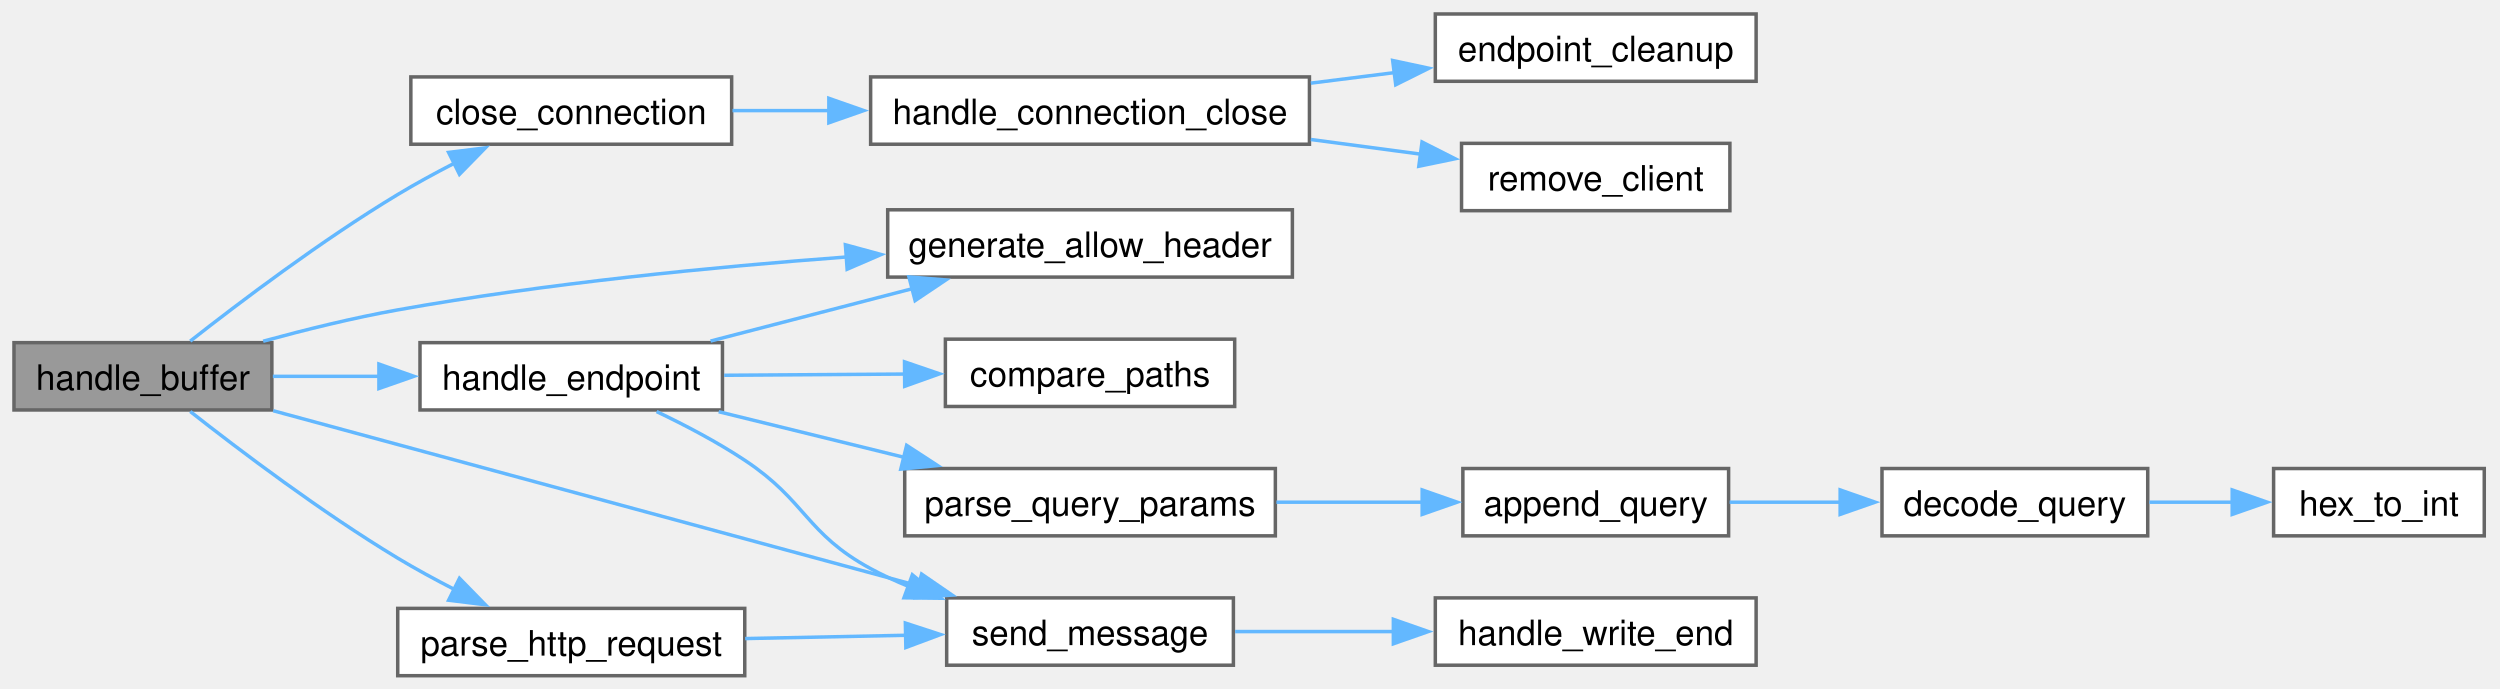
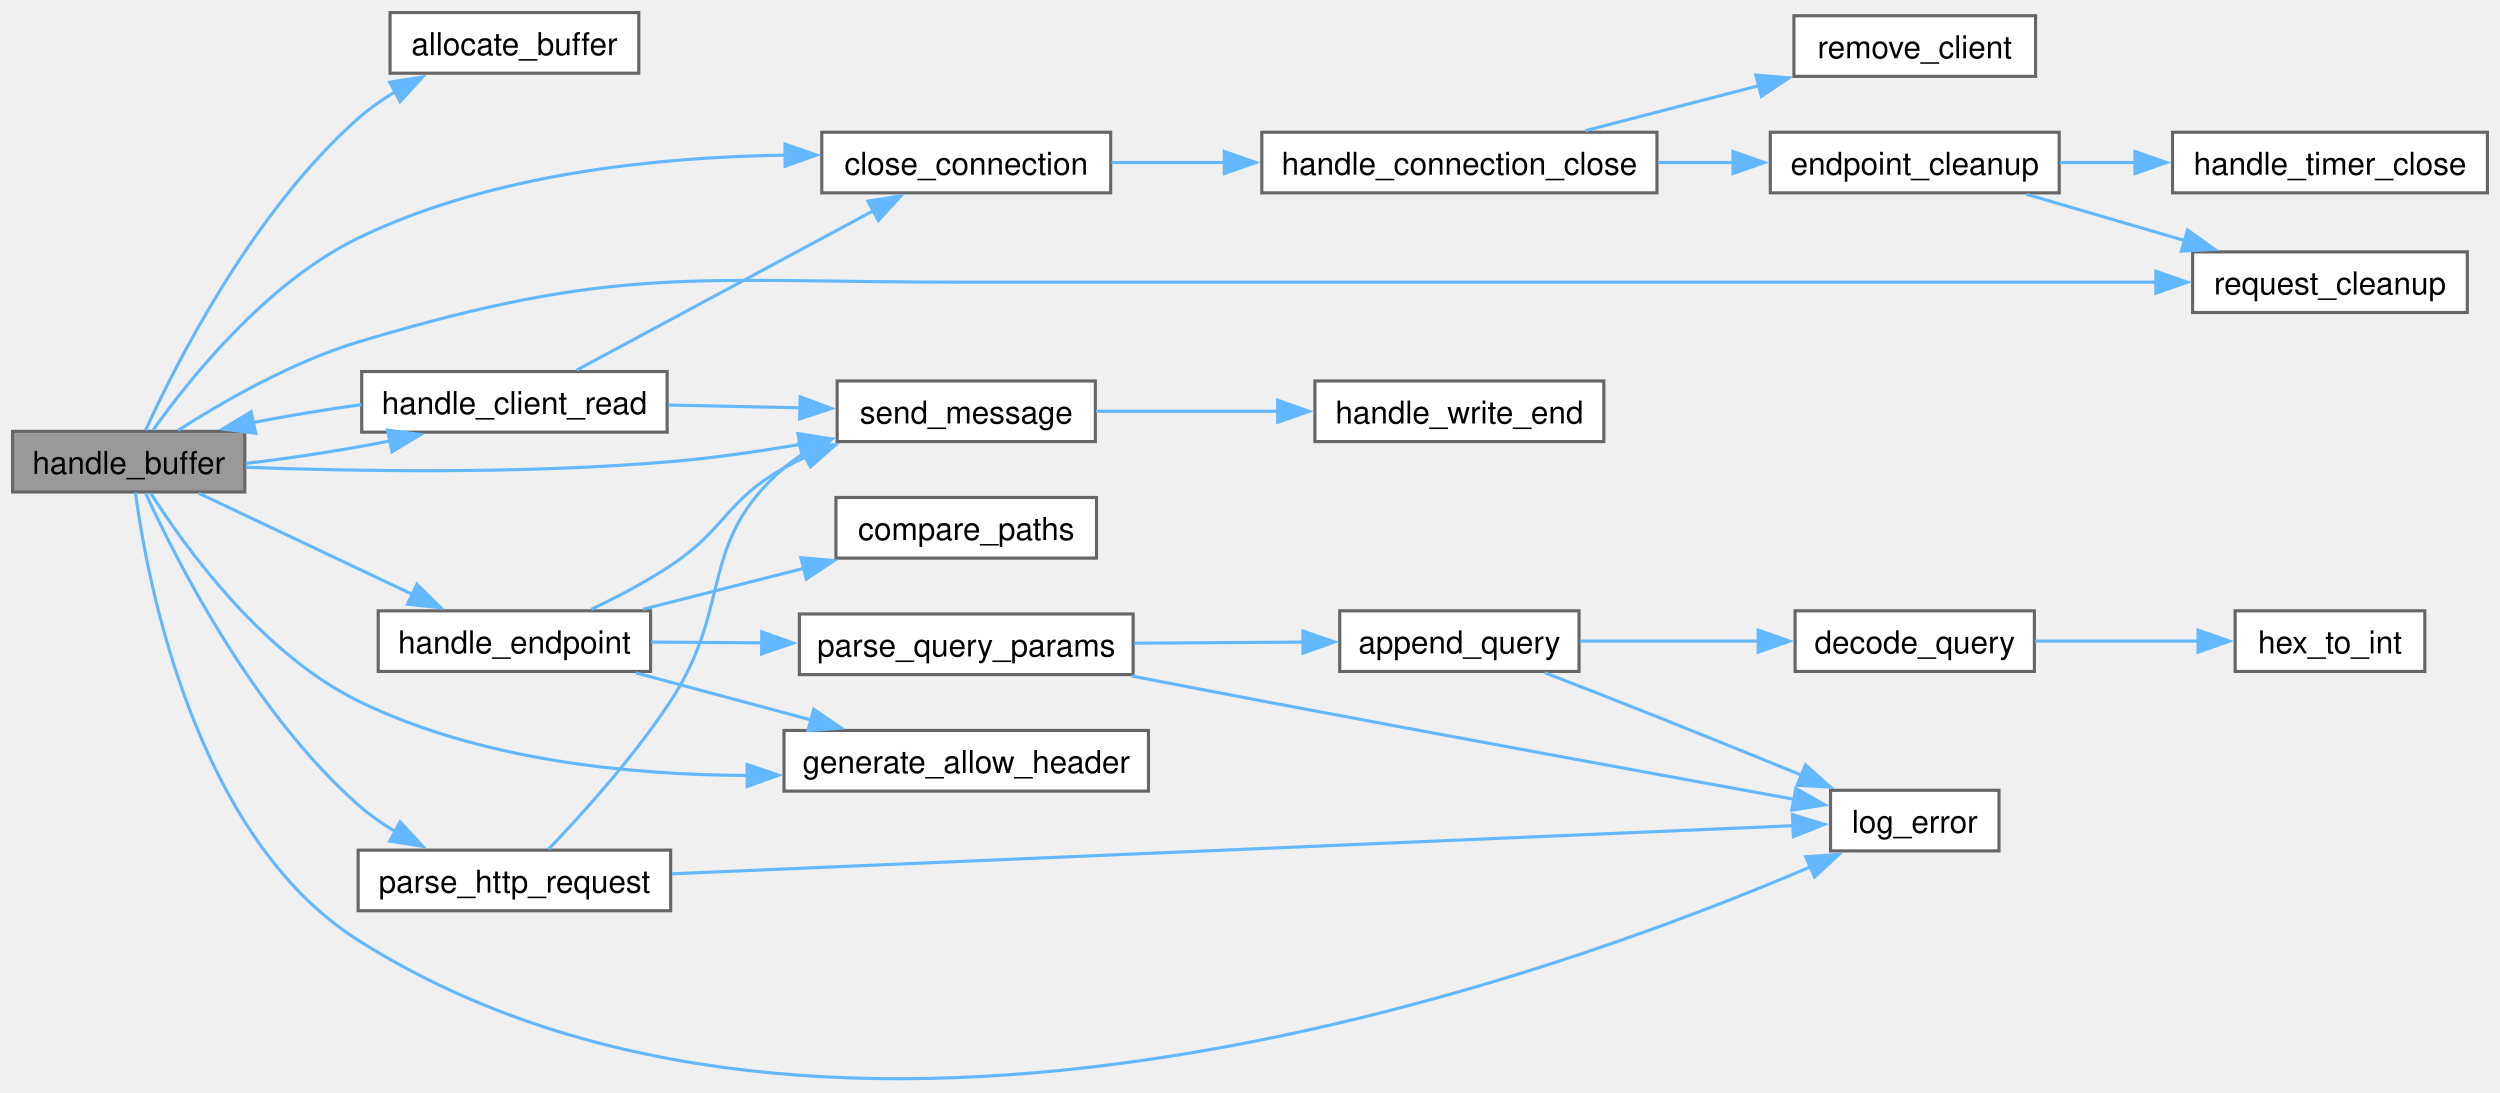
- <svg xmlns="http://www.w3.org/2000/svg" xmlns:xlink="http://www.w3.org/1999/xlink" width="715pt" height="197pt" viewBox="0.00 0.00 715.00 197.00">
-   <g id="graph0" class="graph" transform="scale(1 1) rotate(0) translate(4 193.25)">
+ <svg xmlns="http://www.w3.org/2000/svg" xmlns:xlink="http://www.w3.org/1999/xlink" width="794pt" height="347pt" viewBox="0.00 0.00 794.00 347.00">
+   <g id="graph0" class="graph" transform="scale(1 1) rotate(0) translate(4 343.09)">
    <g id="Node000001" class="node">
      <g id="a_Node000001">
        <a xlink:title=" ">
-           <polygon fill="#999999" stroke="#666666" points="73.75,-95.25 0,-95.25 0,-76 73.75,-76 73.75,-95.25" />
-           <text xml:space="preserve" text-anchor="middle" x="36.88" y="-81.75" font-family="Helvetica,sans-Serif" font-size="10.00">handle_buffer</text>
+           <polygon fill="#999999" stroke="#666666" points="73.75,-206.09 0,-206.09 0,-186.84 73.75,-186.84 73.75,-206.09" />
+           <text xml:space="preserve" text-anchor="middle" x="36.88" y="-192.59" font-family="Helvetica,sans-Serif" font-size="10.00">handle_buffer</text>
        </a>
      </g>
    </g>
    <g id="Node000002" class="node">
      <g id="a_Node000002">
-         <a xlink:href="espresso_8c.html#a73277811539a2de04ce7e1295fbdba6a" target="_top" xlink:title=" ">
-           <polygon fill="white" stroke="#666666" points="205.25,-171.25 113.5,-171.25 113.5,-152 205.25,-152 205.25,-171.25" />
-           <text xml:space="preserve" text-anchor="middle" x="159.38" y="-157.75" font-family="Helvetica,sans-Serif" font-size="10.00">close_connection</text>
+         <a xlink:href="espresso_8c.html#afc4191b175ae67f2d0d5b264caa6d08a" target="_top" xlink:title=" ">
+           <polygon fill="white" stroke="#666666" points="198.88,-339.09 119.88,-339.09 119.88,-319.84 198.88,-319.84 198.88,-339.09" />
+           <text xml:space="preserve" text-anchor="middle" x="159.38" y="-325.59" font-family="Helvetica,sans-Serif" font-size="10.00">allocate_buffer</text>
        </a>
      </g>
    </g>
    <g id="edge1_Node000001_Node000002" class="edge">
      <g id="a_edge1_Node000001_Node000002">
        <a xlink:title=" ">
-           <path fill="none" stroke="#63b8ff" d="M50.41,-95.69C64.42,-106.7 87.98,-124.51 109.75,-137.62 114.86,-140.7 120.42,-143.73 125.89,-146.54" />
-           <polygon fill="#63b8ff" stroke="#63b8ff" points="124.3,-149.66 134.82,-150.96 127.41,-143.39 124.3,-149.66" />
+           <path fill="none" stroke="#63b8ff" d="M42.23,-206.46C51.76,-227.3 76.27,-275.92 109.75,-305.47 113.32,-308.62 117.38,-311.47 121.6,-314" />
+           <polygon fill="#63b8ff" stroke="#63b8ff" points="119.77,-316.99 130.23,-318.64 123.08,-310.82 119.77,-316.99" />
+         </a>
+       </g>
+     </g>
+     <g id="Node000003" class="node">
+       <g id="a_Node000003">
+         <a xlink:href="espresso_8c.html#a73277811539a2de04ce7e1295fbdba6a" target="_top" xlink:title=" ">
+           <polygon fill="white" stroke="#666666" points="348.75,-301.09 257,-301.09 257,-281.84 348.75,-281.84 348.75,-301.09" />
+           <text xml:space="preserve" text-anchor="middle" x="302.88" y="-287.59" font-family="Helvetica,sans-Serif" font-size="10.00">close_connection</text>
+         </a>
+       </g>
+     </g>
+     <g id="edge2_Node000001_Node000003" class="edge">
+       <g id="a_edge2_Node000001_Node000003">
+         <a xlink:title=" ">
+           <path fill="none" stroke="#63b8ff" d="M44.66,-206.56C56.02,-222.53 80.56,-253.3 109.75,-267.47 152.14,-288.04 205.7,-293.28 245.5,-293.81" />
+           <polygon fill="#63b8ff" stroke="#63b8ff" points="245.34,-297.31 255.35,-293.83 245.36,-290.31 245.34,-297.31" />
+         </a>
+       </g>
+     </g>
+     <g id="Node000007" class="node">
+       <g id="a_Node000007">
+         <a xlink:href="espresso_8c.html#aff314ce54a1f87e10d08bf4ddeeaf537" target="_top" xlink:title=" ">
+           <polygon fill="white" stroke="#666666" points="779.62,-263.09 692.38,-263.09 692.38,-243.84 779.62,-243.84 779.62,-263.09" />
+           <text xml:space="preserve" text-anchor="middle" x="736" y="-249.59" font-family="Helvetica,sans-Serif" font-size="10.00">request_cleanup</text>
+         </a>
+       </g>
+     </g>
+     <g id="edge28_Node000001_Node000007" class="edge">
+       <g id="a_edge28_Node000001_Node000007">
+         <a xlink:title=" ">
+           <path fill="none" stroke="#63b8ff" d="M52.56,-206.43C66.59,-215.4 88.67,-228.12 109.75,-234.47 191.91,-259.21 216.07,-253.47 301.88,-253.47 301.88,-253.47 301.88,-253.47 460.5,-253.47 537.03,-253.47 625.55,-253.47 680.91,-253.47" />
+           <polygon fill="#63b8ff" stroke="#63b8ff" points="680.69,-256.97 690.69,-253.47 680.69,-249.97 680.69,-256.97" />
+         </a>
+       </g>
+     </g>
+     <g id="Node000009" class="node">
+       <g id="a_Node000009">
+         <a xlink:href="espresso_8c.html#aca61aa31ed57abce18d1d3cffd0d47e3" target="_top" xlink:title=" ">
+           <polygon fill="white" stroke="#666666" points="360.75,-111.09 245,-111.09 245,-91.84 360.75,-91.84 360.75,-111.09" />
+           <text xml:space="preserve" text-anchor="middle" x="302.88" y="-97.59" font-family="Helvetica,sans-Serif" font-size="10.00">generate_allow_header</text>
+         </a>
+       </g>
+     </g>
+     <g id="edge8_Node000001_Node000009" class="edge">
+       <g id="a_edge8_Node000001_Node000009">
+         <a xlink:title=" ">
+           <path fill="none" stroke="#63b8ff" d="M43.91,-186.41C54.7,-169.44 79.1,-135.5 109.75,-120.47 147.96,-101.73 195.53,-96.91 233.77,-96.8" />
+           <polygon fill="#63b8ff" stroke="#63b8ff" points="233.26,-100.3 243.29,-96.89 233.32,-93.3 233.26,-100.3" />
+         </a>
+       </g>
+     </g>
+     <g id="Node000010" class="node">
+       <g id="a_Node000010">
+         <a xlink:href="espresso_8c.html#a919e9a8a992f43f0fd82e87f4d40d2d2" target="_top" xlink:title=" ">
+           <polygon fill="white" stroke="#666666" points="207.88,-225.09 110.88,-225.09 110.88,-205.84 207.88,-205.84 207.88,-225.09" />
+           <text xml:space="preserve" text-anchor="middle" x="159.38" y="-211.59" font-family="Helvetica,sans-Serif" font-size="10.00">handle_client_read</text>
+         </a>
+       </g>
+     </g>
+     <g id="edge9_Node000001_Node000010" class="edge">
+       <g id="a_edge9_Node000001_Node000010">
+         <a xlink:title=" ">
+           <path fill="none" stroke="#63b8ff" d="M74.03,-195.92C88.47,-197.56 105.12,-200.16 119.8,-203.04" />
+           <polygon fill="#63b8ff" stroke="#63b8ff" points="119.07,-206.47 129.58,-205.09 120.51,-199.61 119.07,-206.47" />
+         </a>
+       </g>
+     </g>
+     <g id="Node000011" class="node">
+       <g id="a_Node000011">
+         <a xlink:href="espresso_8c.html#a142b429010a8046d339d36552bd20f7e" target="_top" xlink:title=" ">
+           <polygon fill="white" stroke="#666666" points="343.88,-222.09 261.88,-222.09 261.88,-202.84 343.88,-202.84 343.88,-222.09" />
+           <text xml:space="preserve" text-anchor="middle" x="302.88" y="-208.59" font-family="Helvetica,sans-Serif" font-size="10.00">send_message</text>
+         </a>
+       </g>
+     </g>
+     <g id="edge29_Node000001_Node000011" class="edge">
+       <g id="a_edge29_Node000001_Node000011">
+         <a xlink:title=" ">
+           <path fill="none" stroke="#63b8ff" d="M74.01,-194.69C108.69,-193.4 162.53,-192.5 209,-196.47 222.5,-197.62 236.98,-199.71 250.4,-201.99" />
+           <polygon fill="#63b8ff" stroke="#63b8ff" points="249.43,-205.38 259.89,-203.68 250.66,-198.48 249.43,-205.38" />
+         </a>
+       </g>
+     </g>
+     <g id="Node000013" class="node">
+       <g id="a_Node000013">
+         <a xlink:href="espresso_8c.html#a041948e0d9b16b9c852053d3fb3f2a69" target="_top" xlink:title="ONLY FOR UNIT TESTS.">
+           <polygon fill="white" stroke="#666666" points="202.62,-149.09 116.12,-149.09 116.12,-129.84 202.62,-129.84 202.62,-149.09" />
+           <text xml:space="preserve" text-anchor="middle" x="159.38" y="-135.59" font-family="Helvetica,sans-Serif" font-size="10.00">handle_endpoint</text>
+         </a>
+       </g>
+     </g>
+     <g id="edge14_Node000001_Node000013" class="edge">
+       <g id="a_edge14_Node000001_Node000013">
+         <a xlink:title=" ">
+           <path fill="none" stroke="#63b8ff" d="M59.14,-186.41C77.98,-177.5 105.74,-164.37 127.11,-154.26" />
+           <polygon fill="#63b8ff" stroke="#63b8ff" points="128.41,-157.52 135.95,-150.08 125.42,-151.19 128.41,-157.52" />
+         </a>
+       </g>
+     </g>
+     <g id="Node000019" class="node">
+       <g id="a_Node000019">
+         <a xlink:href="espresso_8c.html#abdcfd909d1360f16c6fedab5aac76f2a" target="_top" xlink:title=" ">
+           <polygon fill="white" stroke="#666666" points="630.88,-92.09 577.38,-92.09 577.38,-72.84 630.88,-72.84 630.88,-92.09" />
+           <text xml:space="preserve" text-anchor="middle" x="604.12" y="-78.59" font-family="Helvetica,sans-Serif" font-size="10.00">log_error</text>
+         </a>
+       </g>
+     </g>
+     <g id="edge24_Node000001_Node000019" class="edge">
+       <g id="a_edge24_Node000001_Node000019">
+         <a xlink:title=" ">
+           <path fill="none" stroke="#63b8ff" d="M38.99,-186.69C42.77,-158.54 57.96,-77.27 109.75,-44.47 259.26,50.22 487.63,-32.09 571.13,-67.85" />
+           <polygon fill="#63b8ff" stroke="#63b8ff" points="569.52,-70.97 580.09,-71.76 572.32,-64.56 569.52,-70.97" />
+         </a>
+       </g>
+     </g>
+     <g id="Node000020" class="node">
+       <g id="a_Node000020">
+         <a xlink:href="espresso_8c.html#a529711d7a64d90d49fb6a0c3870c5b61" target="_top" xlink:title="ONLY FOR UNIT TESTS.">
+           <polygon fill="white" stroke="#666666" points="209,-73.09 109.75,-73.09 109.75,-53.84 209,-53.84 209,-73.09" />
+           <text xml:space="preserve" text-anchor="middle" x="159.38" y="-59.59" font-family="Helvetica,sans-Serif" font-size="10.00">parse_http_request</text>
+         </a>
+       </g>
+     </g>
+     <g id="edge25_Node000001_Node000020" class="edge">
+       <g id="a_edge25_Node000001_Node000020">
+         <a xlink:title=" ">
+           <path fill="none" stroke="#63b8ff" d="M42.23,-186.48C51.76,-165.64 76.27,-117.02 109.75,-87.47 113.32,-84.32 117.38,-81.47 121.6,-78.94" />
+           <polygon fill="#63b8ff" stroke="#63b8ff" points="123.08,-82.11 130.23,-74.3 119.77,-75.95 123.08,-82.11" />
+         </a>
+       </g>
+     </g>
+     <g id="Node000004" class="node">
+       <g id="a_Node000004">
+         <a xlink:href="espresso_8c.html#aaf78724518167158b66ec656312fabd2" target="_top" xlink:title=" ">
+           <polygon fill="white" stroke="#666666" points="522.25,-301.09 396.75,-301.09 396.75,-281.84 522.25,-281.84 522.25,-301.09" />
+           <text xml:space="preserve" text-anchor="middle" x="459.5" y="-287.59" font-family="Helvetica,sans-Serif" font-size="10.00">handle_connection_close</text>
+         </a>
+       </g>
+     </g>
+     <g id="edge3_Node000003_Node000004" class="edge">
+       <g id="a_edge3_Node000003_Node000004">
+         <a xlink:title=" ">
+           <path fill="none" stroke="#63b8ff" d="M349.01,-291.47C360.34,-291.47 372.79,-291.47 385.11,-291.47" />
+           <polygon fill="#63b8ff" stroke="#63b8ff" points="384.84,-294.97 394.84,-291.47 384.84,-287.97 384.84,-294.97" />
+         </a>
+       </g>
+     </g>
+     <g id="Node000005" class="node">
+       <g id="a_Node000005">
+         <a xlink:href="espresso_8c.html#a1804ce3a25646fd9c6c6ad98d45c6efa" target="_top" xlink:title=" ">
+           <polygon fill="white" stroke="#666666" points="650,-301.09 558.25,-301.09 558.25,-281.84 650,-281.84 650,-301.09" />
+           <text xml:space="preserve" text-anchor="middle" x="604.12" y="-287.59" font-family="Helvetica,sans-Serif" font-size="10.00">endpoint_cleanup</text>
+         </a>
+       </g>
+     </g>
+     <g id="edge4_Node000004_Node000005" class="edge">
+       <g id="a_edge4_Node000004_Node000005">
+         <a xlink:title=" ">
+           <path fill="none" stroke="#63b8ff" d="M522.64,-291.47C530.61,-291.47 538.74,-291.47 546.61,-291.47" />
+           <polygon fill="#63b8ff" stroke="#63b8ff" points="546.4,-294.97 556.4,-291.47 546.4,-287.97 546.4,-294.97" />
+         </a>
+       </g>
+     </g>
+     <g id="Node000008" class="node">
+       <g id="a_Node000008">
+         <a xlink:href="espresso_8c.html#a837cf67658f96fc262c83a4882f96f45" target="_top" xlink:title=" ">
+           <polygon fill="white" stroke="#666666" points="642.5,-338.09 565.75,-338.09 565.75,-318.84 642.5,-318.84 642.5,-338.09" />
+           <text xml:space="preserve" text-anchor="middle" x="604.12" y="-324.59" font-family="Helvetica,sans-Serif" font-size="10.00">remove_client</text>
+         </a>
+       </g>
+     </g>
+     <g id="edge7_Node000004_Node000008" class="edge">
+       <g id="a_edge7_Node000004_Node000008">
+         <a xlink:title=" ">
+           <path fill="none" stroke="#63b8ff" d="M499.47,-301.58C516.55,-306.01 536.76,-311.25 554.78,-315.93" />
+           <polygon fill="#63b8ff" stroke="#63b8ff" points="553.65,-319.25 564.21,-318.37 555.41,-312.48 553.65,-319.25" />
        </a>
      </g>
    </g>
    <g id="Node000006" class="node">
      <g id="a_Node000006">
-         <a xlink:href="espresso_8c.html#aca61aa31ed57abce18d1d3cffd0d47e3" target="_top" xlink:title=" ">
-           <polygon fill="white" stroke="#666666" points="365.62,-133.25 249.88,-133.25 249.88,-114 365.62,-114 365.62,-133.25" />
-           <text xml:space="preserve" text-anchor="middle" x="307.75" y="-119.75" font-family="Helvetica,sans-Serif" font-size="10.00">generate_allow_header</text>
-         </a>
-       </g>
-     </g>
-     <g id="edge5_Node000001_Node000006" class="edge">
-       <g id="a_edge5_Node000001_Node000006">
-         <a xlink:title=" ">
-           <path fill="none" stroke="#63b8ff" d="M71.26,-95.66C83.3,-98.95 97.05,-102.35 109.75,-104.62 152.05,-112.2 200.03,-116.91 238.06,-119.75" />
-           <polygon fill="#63b8ff" stroke="#63b8ff" points="237.78,-123.24 248.01,-120.46 238.28,-116.25 237.78,-123.24" />
-         </a>
-       </g>
-     </g>
-     <g id="Node000007" class="node">
-       <g id="a_Node000007">
-         <a xlink:href="espresso_8c.html#a373b955efab67a13fdc71105c53aa5d5" target="_top" xlink:title="ONLY FOR UNIT TESTS.">
-           <polygon fill="white" stroke="#666666" points="202.62,-95.25 116.12,-95.25 116.12,-76 202.62,-76 202.62,-95.25" />
-           <text xml:space="preserve" text-anchor="middle" x="159.38" y="-81.75" font-family="Helvetica,sans-Serif" font-size="10.00">handle_endpoint</text>
-         </a>
-       </g>
-     </g>
-     <g id="edge6_Node000001_Node000007" class="edge">
-       <g id="a_edge6_Node000001_Node000007">
-         <a xlink:title=" ">
-           <path fill="none" stroke="#63b8ff" d="M74.03,-85.62C83.6,-85.62 94.14,-85.62 104.43,-85.62" />
-           <polygon fill="#63b8ff" stroke="#63b8ff" points="104.37,-89.13 114.37,-85.63 104.37,-82.13 104.37,-89.13" />
-         </a>
-       </g>
-     </g>
-     <g id="Node000013" class="node">
-       <g id="a_Node000013">
-         <a xlink:href="espresso_8c.html#a142b429010a8046d339d36552bd20f7e" target="_top" xlink:title=" ">
-           <polygon fill="white" stroke="#666666" points="348.75,-22.25 266.75,-22.25 266.75,-3 348.75,-3 348.75,-22.25" />
-           <text xml:space="preserve" text-anchor="middle" x="307.75" y="-8.75" font-family="Helvetica,sans-Serif" font-size="10.00">send_message</text>
-         </a>
-       </g>
-     </g>
-     <g id="edge17_Node000001_Node000013" class="edge">
-       <g id="a_edge17_Node000001_Node000013">
-         <a xlink:title=" ">
-           <path fill="none" stroke="#63b8ff" d="M74.14,-75.78C121.91,-62.81 206.06,-39.96 258.98,-25.6" />
-           <polygon fill="#63b8ff" stroke="#63b8ff" points="259.58,-29.06 268.31,-23.06 257.74,-22.3 259.58,-29.06" />
+         <a xlink:href="espresso_8c.html#a713520bedc85cf92de9f221038f1b737" target="_top" xlink:title=" ">
+           <polygon fill="white" stroke="#666666" points="786,-301.09 686,-301.09 686,-281.84 786,-281.84 786,-301.09" />
+           <text xml:space="preserve" text-anchor="middle" x="736" y="-287.59" font-family="Helvetica,sans-Serif" font-size="10.00">handle_timer_close</text>
+         </a>
+       </g>
+     </g>
+     <g id="edge5_Node000005_Node000006" class="edge">
+       <g id="a_edge5_Node000005_Node000006">
+         <a xlink:title=" ">
+           <path fill="none" stroke="#63b8ff" d="M650.18,-291.47C657.95,-291.47 666.14,-291.47 674.24,-291.47" />
+           <polygon fill="#63b8ff" stroke="#63b8ff" points="674.07,-294.97 684.07,-291.47 674.07,-287.97 674.07,-294.97" />
+         </a>
+       </g>
+     </g>
+     <g id="edge6_Node000005_Node000007" class="edge">
+       <g id="a_edge6_Node000005_Node000007">
+         <a xlink:title=" ">
+           <path fill="none" stroke="#63b8ff" d="M639.59,-281.39C654.97,-276.88 673.31,-271.52 689.78,-266.7" />
+           <polygon fill="#63b8ff" stroke="#63b8ff" points="690.76,-270.06 699.37,-263.89 688.79,-263.34 690.76,-270.06" />
+         </a>
+       </g>
+     </g>
+     <g id="edge11_Node000010_Node000001" class="edge">
+       <g id="a_edge11_Node000010_Node000001">
+         <a xlink:title=" ">
+           <path fill="none" stroke="#63b8ff" d="M110.8,-214.58C99.31,-213.02 87.19,-211.01 76.19,-208.85" />
+           <polygon fill="#63b8ff" stroke="#63b8ff" points="77.21,-205.48 66.7,-206.85 75.77,-212.33 77.21,-205.48" />
+         </a>
+       </g>
+     </g>
+     <g id="edge10_Node000010_Node000003" class="edge">
+       <g id="a_edge10_Node000010_Node000003">
+         <a xlink:title=" ">
+           <path fill="none" stroke="#63b8ff" d="M179.17,-225.56C203.3,-238.52 245.4,-261.14 273.46,-276.21" />
+           <polygon fill="#63b8ff" stroke="#63b8ff" points="271.66,-279.21 282.12,-280.86 274.97,-273.05 271.66,-279.21" />
+         </a>
+       </g>
+     </g>
+     <g id="edge12_Node000010_Node000011" class="edge">
+       <g id="a_edge12_Node000010_Node000011">
+         <a xlink:title=" ">
+           <path fill="none" stroke="#63b8ff" d="M208.28,-214.45C221.81,-214.17 236.59,-213.85 250.32,-213.56" />
+           <polygon fill="#63b8ff" stroke="#63b8ff" points="250.13,-217.07 260.05,-213.36 249.98,-210.07 250.13,-217.07" />
+         </a>
+       </g>
+     </g>
+     <g id="Node000012" class="node">
+       <g id="a_Node000012">
+         <a xlink:href="espresso_8c.html#a5fa30991ad104ba1fe0001e7aefe95ac" target="_top" xlink:title=" ">
+           <polygon fill="white" stroke="#666666" points="505.38,-222.09 413.62,-222.09 413.62,-202.84 505.38,-202.84 505.38,-222.09" />
+           <text xml:space="preserve" text-anchor="middle" x="459.5" y="-208.59" font-family="Helvetica,sans-Serif" font-size="10.00">handle_write_end</text>
+         </a>
+       </g>
+     </g>
+     <g id="edge13_Node000011_Node000012" class="edge">
+       <g id="a_edge13_Node000011_Node000012">
+         <a xlink:title=" ">
+           <path fill="none" stroke="#63b8ff" d="M344.1,-212.47C361.74,-212.47 382.77,-212.47 401.95,-212.47" />
+           <polygon fill="#63b8ff" stroke="#63b8ff" points="401.78,-215.97 411.78,-212.47 401.78,-208.97 401.78,-215.97" />
+         </a>
+       </g>
+     </g>
+     <g id="edge16_Node000013_Node000009" class="edge">
+       <g id="a_edge16_Node000013_Node000009">
+         <a xlink:title=" ">
+           <path fill="none" stroke="#63b8ff" d="M197.92,-129.39C215.01,-124.8 235.44,-119.31 253.64,-114.42" />
+           <polygon fill="#63b8ff" stroke="#63b8ff" points="254.43,-117.83 263.18,-111.86 252.62,-111.07 254.43,-117.83" />
+         </a>
+       </g>
+     </g>
+     <g id="edge23_Node000013_Node000011" class="edge">
+       <g id="a_edge23_Node000013_Node000011">
+         <a xlink:title=" ">
+           <path fill="none" stroke="#63b8ff" d="M183.79,-149.56C192.01,-153.47 201.15,-158.27 209,-163.47 226.61,-175.12 226.56,-184.19 245,-194.47 247.33,-195.77 249.76,-196.99 252.26,-198.13" />
+           <polygon fill="#63b8ff" stroke="#63b8ff" points="250.77,-201.3 261.35,-201.83 253.41,-194.82 250.77,-201.3" />
+         </a>
+       </g>
+     </g>
+     <g id="Node000014" class="node">
+       <g id="a_Node000014">
+         <a xlink:href="espresso_8c.html#a04c27c6493696fb67ab9b8f5296c14f1" target="_top" xlink:title="ONLY FOR UNIT TESTS.">
+           <polygon fill="white" stroke="#666666" points="344.25,-185.09 261.5,-185.09 261.5,-165.84 344.25,-165.84 344.25,-185.09" />
+           <text xml:space="preserve" text-anchor="middle" x="302.88" y="-171.59" font-family="Helvetica,sans-Serif" font-size="10.00">compare_paths</text>
+         </a>
+       </g>
+     </g>
+     <g id="edge15_Node000013_Node000014" class="edge">
+       <g id="a_edge15_Node000013_Node000014">
+         <a xlink:title=" ">
+           <path fill="none" stroke="#63b8ff" d="M200.17,-149.59C216.13,-153.65 234.7,-158.38 251.58,-162.67" />
+           <polygon fill="#63b8ff" stroke="#63b8ff" points="250.36,-165.97 260.91,-165.05 252.09,-159.19 250.36,-165.97" />
        </a>
      </g>
    </g>
    <g id="Node000015" class="node">
      <g id="a_Node000015">
-         <a xlink:href="espresso_8c.html#a8ddc375ff20a190089968e04405e0a70" target="_top" xlink:title="ONLY FOR UNIT TESTS.">
-           <polygon fill="white" stroke="#666666" points="209,-19.25 109.75,-19.25 109.75,0 209,0 209,-19.25" />
-           <text xml:space="preserve" text-anchor="middle" x="159.38" y="-5.75" font-family="Helvetica,sans-Serif" font-size="10.00">parse_http_request</text>
-         </a>
-       </g>
-     </g>
-     <g id="edge15_Node000001_Node000015" class="edge">
-       <g id="a_edge15_Node000001_Node000015">
-         <a xlink:title=" ">
-           <path fill="none" stroke="#63b8ff" d="M50.41,-75.56C64.42,-64.55 87.98,-46.74 109.75,-33.62 114.86,-30.55 120.42,-27.52 125.89,-24.71" />
-           <polygon fill="#63b8ff" stroke="#63b8ff" points="127.41,-27.86 134.82,-20.29 124.3,-21.59 127.41,-27.86" />
-         </a>
-       </g>
-     </g>
-     <g id="Node000003" class="node">
-       <g id="a_Node000003">
-         <a xlink:href="espresso_8c.html#aaf78724518167158b66ec656312fabd2" target="_top" xlink:title=" ">
-           <polygon fill="white" stroke="#666666" points="370.5,-171.25 245,-171.25 245,-152 370.5,-152 370.5,-171.25" />
-           <text xml:space="preserve" text-anchor="middle" x="307.75" y="-157.75" font-family="Helvetica,sans-Serif" font-size="10.00">handle_connection_close</text>
-         </a>
-       </g>
-     </g>
-     <g id="edge2_Node000002_Node000003" class="edge">
-       <g id="a_edge2_Node000002_Node000003">
-         <a xlink:title=" ">
-           <path fill="none" stroke="#63b8ff" d="M205.49,-161.62C214.27,-161.62 223.68,-161.62 233.1,-161.62" />
-           <polygon fill="#63b8ff" stroke="#63b8ff" points="233.05,-165.13 243.05,-161.63 233.05,-158.13 233.05,-165.13" />
-         </a>
-       </g>
-     </g>
-     <g id="Node000004" class="node">
-       <g id="a_Node000004">
-         <a xlink:href="espresso_8c.html#a1804ce3a25646fd9c6c6ad98d45c6efa" target="_top" xlink:title=" ">
-           <polygon fill="white" stroke="#666666" points="498.25,-189.25 406.5,-189.25 406.5,-170 498.25,-170 498.25,-189.25" />
-           <text xml:space="preserve" text-anchor="middle" x="452.38" y="-175.75" font-family="Helvetica,sans-Serif" font-size="10.00">endpoint_cleanup</text>
-         </a>
-       </g>
-     </g>
-     <g id="edge3_Node000003_Node000004" class="edge">
-       <g id="a_edge3_Node000003_Node000004">
-         <a xlink:title=" ">
-           <path fill="none" stroke="#63b8ff" d="M370.89,-169.47C378.86,-170.47 386.99,-171.5 394.86,-172.49" />
-           <polygon fill="#63b8ff" stroke="#63b8ff" points="394.3,-175.95 404.66,-173.73 395.18,-169.01 394.3,-175.95" />
-         </a>
-       </g>
-     </g>
-     <g id="Node000005" class="node">
-       <g id="a_Node000005">
-         <a xlink:href="espresso_8c.html#a837cf67658f96fc262c83a4882f96f45" target="_top" xlink:title=" ">
-           <polygon fill="white" stroke="#666666" points="490.75,-152.25 414,-152.25 414,-133 490.75,-133 490.75,-152.25" />
-           <text xml:space="preserve" text-anchor="middle" x="452.38" y="-138.75" font-family="Helvetica,sans-Serif" font-size="10.00">remove_client</text>
-         </a>
-       </g>
-     </g>
-     <g id="edge4_Node000003_Node000005" class="edge">
-       <g id="a_edge4_Node000003_Node000005">
-         <a xlink:title=" ">
-           <path fill="none" stroke="#63b8ff" d="M370.89,-153.35C381.47,-151.94 392.33,-150.49 402.5,-149.14" />
-           <polygon fill="#63b8ff" stroke="#63b8ff" points="402.7,-152.64 412.15,-147.85 401.78,-145.7 402.7,-152.64" />
-         </a>
-       </g>
-     </g>
-     <g id="edge8_Node000007_Node000006" class="edge">
-       <g id="a_edge8_Node000007_Node000006">
-         <a xlink:title=" ">
-           <path fill="none" stroke="#63b8ff" d="M199.22,-95.71C216.9,-100.3 238.05,-105.79 256.9,-110.68" />
-           <polygon fill="#63b8ff" stroke="#63b8ff" points="255.96,-114.05 266.52,-113.18 257.72,-107.28 255.96,-114.05" />
-         </a>
-       </g>
-     </g>
-     <g id="Node000008" class="node">
-       <g id="a_Node000008">
-         <a xlink:href="espresso_8c.html#a04c27c6493696fb67ab9b8f5296c14f1" target="_top" xlink:title="ONLY FOR UNIT TESTS.">
-           <polygon fill="white" stroke="#666666" points="349.12,-96.25 266.38,-96.25 266.38,-77 349.12,-77 349.12,-96.25" />
-           <text xml:space="preserve" text-anchor="middle" x="307.75" y="-82.75" font-family="Helvetica,sans-Serif" font-size="10.00">compare_paths</text>
-         </a>
-       </g>
-     </g>
-     <g id="edge7_Node000007_Node000008" class="edge">
-       <g id="a_edge7_Node000007_Node000008">
-         <a xlink:title=" ">
-           <path fill="none" stroke="#63b8ff" d="M203.11,-85.92C219.29,-86.03 237.88,-86.15 254.82,-86.27" />
-           <polygon fill="#63b8ff" stroke="#63b8ff" points="254.69,-89.77 264.71,-86.34 254.74,-82.77 254.69,-89.77" />
-         </a>
-       </g>
-     </g>
-     <g id="Node000009" class="node">
-       <g id="a_Node000009">
        <a xlink:href="espresso_8c.html#a260a9eca1b37d7151fd585fde9e355b8" target="_top" xlink:title="ONLY FOR UNIT TESTS.">
-           <polygon fill="white" stroke="#666666" points="360.75,-59.25 254.75,-59.25 254.75,-40 360.75,-40 360.75,-59.25" />
-           <text xml:space="preserve" text-anchor="middle" x="307.75" y="-45.75" font-family="Helvetica,sans-Serif" font-size="10.00">parse_query_params</text>
-         </a>
-       </g>
-     </g>
-     <g id="edge9_Node000007_Node000009" class="edge">
-       <g id="a_edge9_Node000007_Node000009">
-         <a xlink:title=" ">
-           <path fill="none" stroke="#63b8ff" d="M201.54,-75.5C217.98,-71.46 237.1,-66.75 254.5,-62.47" />
-           <polygon fill="#63b8ff" stroke="#63b8ff" points="255.3,-65.88 264.17,-60.1 253.63,-59.09 255.3,-65.88" />
-         </a>
-       </g>
-     </g>
-     <g id="edge13_Node000007_Node000013" class="edge">
-       <g id="a_edge13_Node000007_Node000013">
-         <a xlink:title=" ">
-           <path fill="none" stroke="#63b8ff" d="M183.79,-75.54C192.01,-71.62 201.15,-66.82 209,-61.62 226.61,-49.97 226.44,-40.7 245,-30.62 248.44,-28.76 252.1,-27.06 255.85,-25.53" />
-           <polygon fill="#63b8ff" stroke="#63b8ff" points="256.93,-28.86 265.13,-22.15 254.54,-22.28 256.93,-28.86" />
-         </a>
-       </g>
-     </g>
-     <g id="Node000010" class="node">
-       <g id="a_Node000010">
+           <polygon fill="white" stroke="#666666" points="355.88,-148.09 249.88,-148.09 249.88,-128.84 355.88,-128.84 355.88,-148.09" />
+           <text xml:space="preserve" text-anchor="middle" x="302.88" y="-134.59" font-family="Helvetica,sans-Serif" font-size="10.00">parse_query_params</text>
+         </a>
+       </g>
+     </g>
+     <g id="edge17_Node000013_Node000015" class="edge">
+       <g id="a_edge17_Node000013_Node000015">
+         <a xlink:title=" ">
+           <path fill="none" stroke="#63b8ff" d="M202.83,-139.17C213.93,-139.09 226.15,-139 238.1,-138.92" />
+           <polygon fill="#63b8ff" stroke="#63b8ff" points="237.94,-142.42 247.92,-138.85 237.89,-135.42 237.94,-142.42" />
+         </a>
+       </g>
+     </g>
+     <g id="Node000016" class="node">
+       <g id="a_Node000016">
        <a xlink:href="espresso_8c.html#a2d9a0717a9389e6d178d0f4a8c2ef185" target="_top" xlink:title=" ">
-           <polygon fill="white" stroke="#666666" points="490.38,-59.25 414.38,-59.25 414.38,-40 490.38,-40 490.38,-59.25" />
-           <text xml:space="preserve" text-anchor="middle" x="452.38" y="-45.75" font-family="Helvetica,sans-Serif" font-size="10.00">append_query</text>
-         </a>
-       </g>
-     </g>
-     <g id="edge10_Node000009_Node000010" class="edge">
-       <g id="a_edge10_Node000009_Node000010">
-         <a xlink:title=" ">
-           <path fill="none" stroke="#63b8ff" d="M361.05,-49.62C374.7,-49.62 389.35,-49.62 402.8,-49.62" />
-           <polygon fill="#63b8ff" stroke="#63b8ff" points="402.74,-53.13 412.74,-49.63 402.74,-46.13 402.74,-53.13" />
-         </a>
-       </g>
-     </g>
-     <g id="Node000011" class="node">
-       <g id="a_Node000011">
+           <polygon fill="white" stroke="#666666" points="497.5,-149.09 421.5,-149.09 421.5,-129.84 497.5,-129.84 497.5,-149.09" />
+           <text xml:space="preserve" text-anchor="middle" x="459.5" y="-135.59" font-family="Helvetica,sans-Serif" font-size="10.00">append_query</text>
+         </a>
+       </g>
+     </g>
+     <g id="edge18_Node000015_Node000016" class="edge">
+       <g id="a_edge18_Node000015_Node000016">
+         <a xlink:title=" ">
+           <path fill="none" stroke="#63b8ff" d="M356.22,-138.81C373.59,-138.92 392.85,-139.04 409.92,-139.16" />
+           <polygon fill="#63b8ff" stroke="#63b8ff" points="409.8,-142.65 419.83,-139.22 409.85,-135.65 409.8,-142.65" />
+         </a>
+       </g>
+     </g>
+     <g id="edge22_Node000015_Node000019" class="edge">
+       <g id="a_edge22_Node000015_Node000019">
+         <a xlink:title=" ">
+           <path fill="none" stroke="#63b8ff" d="M355.44,-128.39C368.88,-125.78 383.35,-123 396.75,-120.47 455.85,-109.3 524.55,-96.73 565.89,-89.22" />
+           <polygon fill="#63b8ff" stroke="#63b8ff" points="566.35,-92.69 575.56,-87.46 565.09,-85.8 566.35,-92.69" />
+         </a>
+       </g>
+     </g>
+     <g id="Node000017" class="node">
+       <g id="a_Node000017">
        <a xlink:href="espresso_8c.html#a755a65a488e1158eee3fdab0ecada8fe" target="_top" xlink:title=" ">
-           <polygon fill="white" stroke="#666666" points="610.25,-59.25 534.25,-59.25 534.25,-40 610.25,-40 610.25,-59.25" />
-           <text xml:space="preserve" text-anchor="middle" x="572.25" y="-45.75" font-family="Helvetica,sans-Serif" font-size="10.00">decode_query</text>
-         </a>
-       </g>
-     </g>
-     <g id="edge11_Node000010_Node000011" class="edge">
-       <g id="a_edge11_Node000010_Node000011">
-         <a xlink:title=" ">
-           <path fill="none" stroke="#63b8ff" d="M490.67,-49.62C500.78,-49.62 511.87,-49.62 522.5,-49.62" />
-           <polygon fill="#63b8ff" stroke="#63b8ff" points="522.28,-53.13 532.28,-49.63 522.28,-46.13 522.28,-53.13" />
-         </a>
-       </g>
-     </g>
-     <g id="Node000012" class="node">
-       <g id="a_Node000012">
+           <polygon fill="white" stroke="#666666" points="642.12,-149.09 566.12,-149.09 566.12,-129.84 642.12,-129.84 642.12,-149.09" />
+           <text xml:space="preserve" text-anchor="middle" x="604.12" y="-135.59" font-family="Helvetica,sans-Serif" font-size="10.00">decode_query</text>
+         </a>
+       </g>
+     </g>
+     <g id="edge19_Node000016_Node000017" class="edge">
+       <g id="a_edge19_Node000016_Node000017">
+         <a xlink:title=" ">
+           <path fill="none" stroke="#63b8ff" d="M497.97,-139.47C515.25,-139.47 535.98,-139.47 554.45,-139.47" />
+           <polygon fill="#63b8ff" stroke="#63b8ff" points="554.39,-142.97 564.39,-139.47 554.39,-135.97 554.39,-142.97" />
+         </a>
+       </g>
+     </g>
+     <g id="edge21_Node000016_Node000019" class="edge">
+       <g id="a_edge21_Node000016_Node000019">
+         <a xlink:title=" ">
+           <path fill="none" stroke="#63b8ff" d="M486.68,-129.41C497.68,-125.15 510.6,-120.11 522.25,-115.47 537.41,-109.43 554.11,-102.64 568.38,-96.8" />
+           <polygon fill="#63b8ff" stroke="#63b8ff" points="569.43,-100.15 577.35,-93.11 566.77,-93.67 569.43,-100.15" />
+         </a>
+       </g>
+     </g>
+     <g id="Node000018" class="node">
+       <g id="a_Node000018">
        <a xlink:href="espresso_8c.html#af4a5274d4719dec853dd32e1d8687553" target="_top" xlink:title=" ">
-           <polygon fill="white" stroke="#666666" points="706.5,-59.25 646.25,-59.25 646.25,-40 706.5,-40 706.5,-59.25" />
-           <text xml:space="preserve" text-anchor="middle" x="676.38" y="-45.75" font-family="Helvetica,sans-Serif" font-size="10.00">hex_to_int</text>
-         </a>
-       </g>
-     </g>
-     <g id="edge12_Node000011_Node000012" class="edge">
-       <g id="a_edge12_Node000011_Node000012">
-         <a xlink:title=" ">
-           <path fill="none" stroke="#63b8ff" d="M610.7,-49.62C618.5,-49.62 626.76,-49.62 634.67,-49.62" />
-           <polygon fill="#63b8ff" stroke="#63b8ff" points="634.41,-53.13 644.41,-49.63 634.41,-46.13 634.41,-53.13" />
-         </a>
-       </g>
-     </g>
-     <g id="Node000014" class="node">
-       <g id="a_Node000014">
-         <a xlink:href="espresso_8c.html#a5fa30991ad104ba1fe0001e7aefe95ac" target="_top" xlink:title=" ">
-           <polygon fill="white" stroke="#666666" points="498.25,-22.25 406.5,-22.25 406.5,-3 498.25,-3 498.25,-22.25" />
-           <text xml:space="preserve" text-anchor="middle" x="452.38" y="-8.75" font-family="Helvetica,sans-Serif" font-size="10.00">handle_write_end</text>
-         </a>
-       </g>
-     </g>
-     <g id="edge14_Node000013_Node000014" class="edge">
-       <g id="a_edge14_Node000013_Node000014">
-         <a xlink:title=" ">
-           <path fill="none" stroke="#63b8ff" d="M349.24,-12.62C363.35,-12.62 379.45,-12.62 394.64,-12.62" />
-           <polygon fill="#63b8ff" stroke="#63b8ff" points="394.5,-16.13 404.5,-12.63 394.5,-9.13 394.5,-16.13" />
-         </a>
-       </g>
-     </g>
-     <g id="edge16_Node000015_Node000013" class="edge">
-       <g id="a_edge16_Node000015_Node000013">
-         <a xlink:title=" ">
-           <path fill="none" stroke="#63b8ff" d="M209.12,-10.62C223.96,-10.93 240.32,-11.26 255.34,-11.57" />
-           <polygon fill="#63b8ff" stroke="#63b8ff" points="254.93,-15.06 265,-11.77 255.07,-8.06 254.93,-15.06" />
+           <polygon fill="white" stroke="#666666" points="766.12,-149.09 705.88,-149.09 705.88,-129.84 766.12,-129.84 766.12,-149.09" />
+           <text xml:space="preserve" text-anchor="middle" x="736" y="-135.59" font-family="Helvetica,sans-Serif" font-size="10.00">hex_to_int</text>
+         </a>
+       </g>
+     </g>
+     <g id="edge20_Node000017_Node000018" class="edge">
+       <g id="a_edge20_Node000017_Node000018">
+         <a xlink:title=" ">
+           <path fill="none" stroke="#63b8ff" d="M642.34,-139.47C658.66,-139.47 677.86,-139.47 694.54,-139.47" />
+           <polygon fill="#63b8ff" stroke="#63b8ff" points="694.1,-142.97 704.1,-139.47 694.1,-135.97 694.1,-142.97" />
+         </a>
+       </g>
+     </g>
+     <g id="edge27_Node000020_Node000011" class="edge">
+       <g id="a_edge27_Node000020_Node000011">
+         <a xlink:title=" ">
+           <path fill="none" stroke="#63b8ff" d="M170.17,-73.35C180.65,-84.25 197.32,-102.62 209,-120.47 229.03,-151.07 217.32,-170.57 245,-194.47 246.94,-196.15 249.04,-197.67 251.25,-199.05" />
+           <polygon fill="#63b8ff" stroke="#63b8ff" points="249.62,-202.15 260.12,-203.55 252.79,-195.9 249.62,-202.15" />
+         </a>
+       </g>
+     </g>
+     <g id="edge26_Node000020_Node000019" class="edge">
+       <g id="a_edge26_Node000020_Node000019">
+         <a xlink:title=" ">
+           <path fill="none" stroke="#63b8ff" d="M209.45,-65.58C298.64,-69.4 485.5,-77.42 565.49,-80.85" />
+           <polygon fill="#63b8ff" stroke="#63b8ff" points="565.28,-84.35 575.42,-81.28 565.58,-77.36 565.28,-84.35" />
        </a>
      </g>
    </g>
  </g>
</svg>
